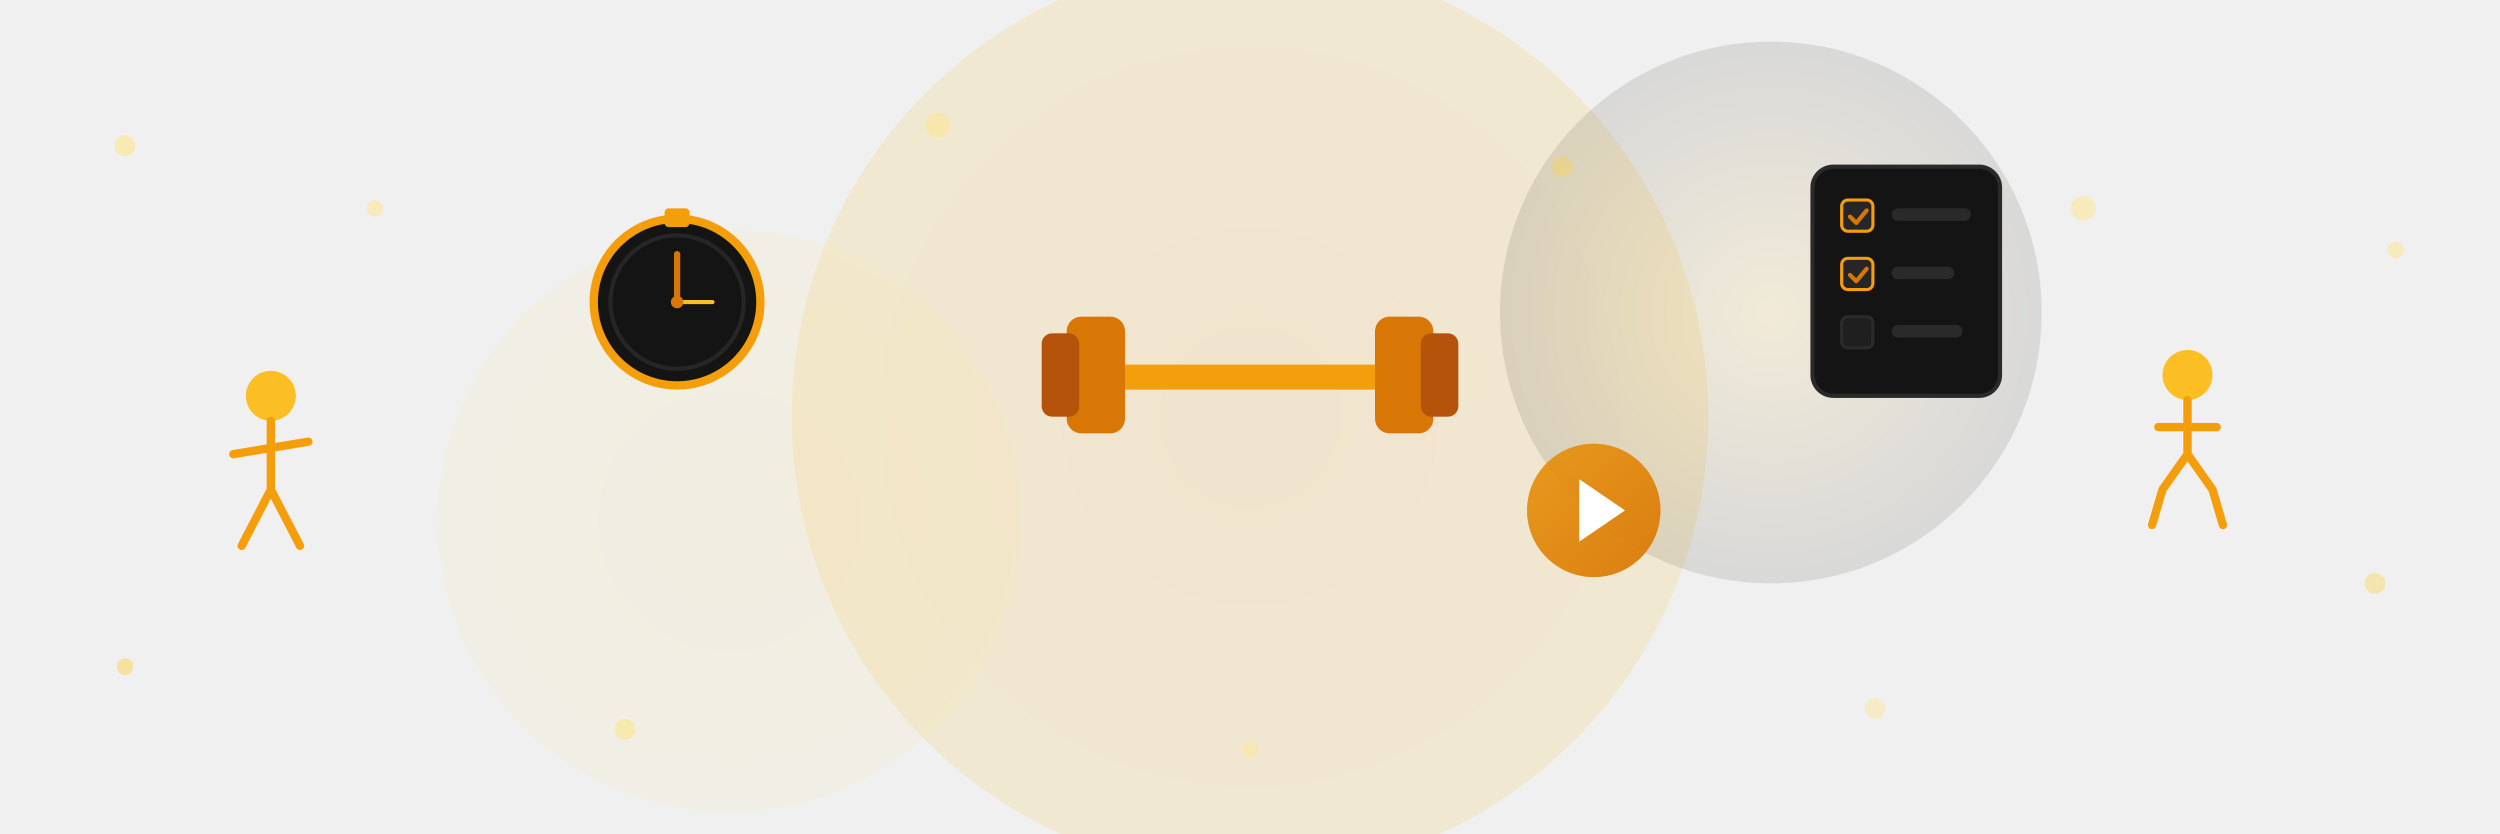
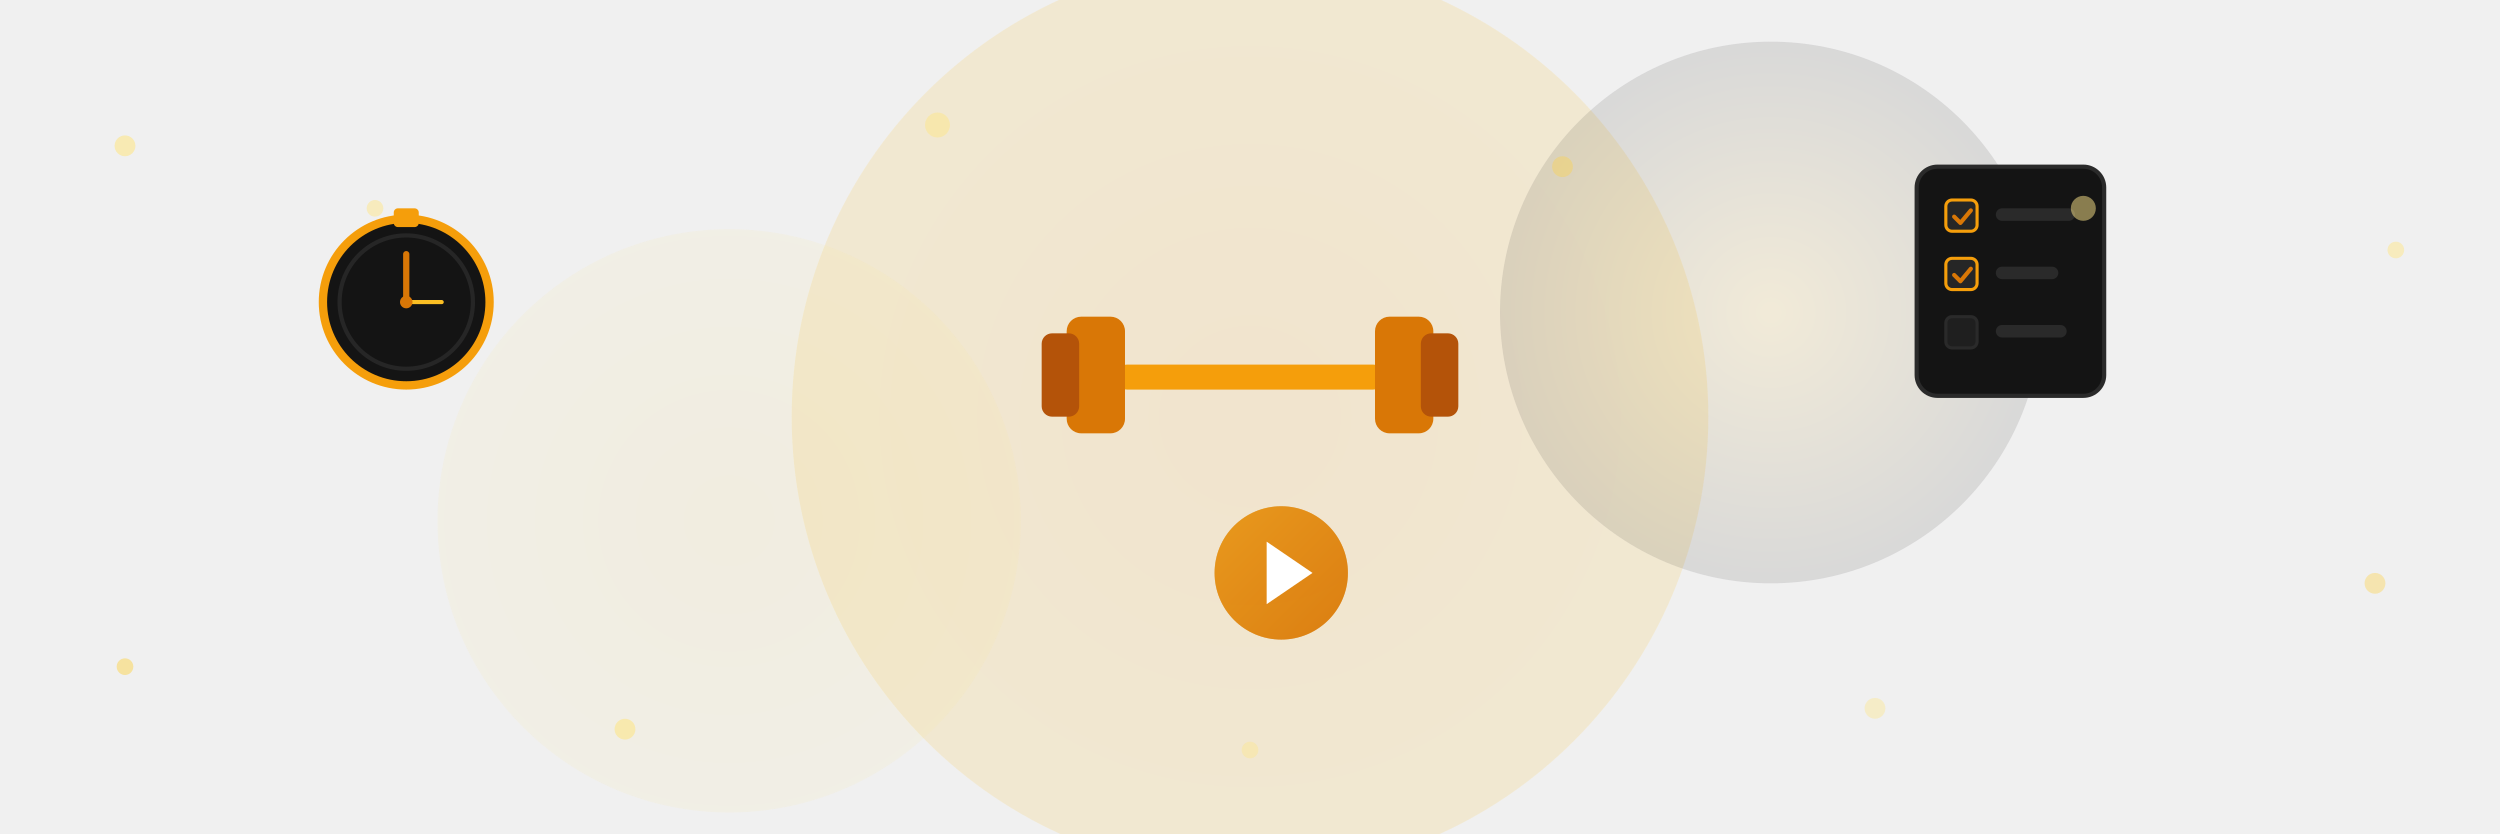
<svg xmlns="http://www.w3.org/2000/svg" viewBox="0 0 1200 400" fill="none">
  <circle cx="600" cy="200" r="220" fill="url(#heroGrad1)" opacity="0.15" />
  <circle cx="350" cy="250" r="140" fill="url(#heroGrad2)" opacity="0.1" />
  <circle cx="850" cy="150" r="130" fill="url(#heroGrad3)" opacity="0.12" />
-   <g transform="translate(100, 180)">
-     <circle cx="30" cy="10" r="12" fill="#fbbf24" />
-     <path d="M30 22 L30 55 M12 38 L48 32 M30 55 L16 82 M30 55 L44 82" stroke="#f59e0b" stroke-width="4" stroke-linecap="round" stroke-linejoin="round" fill="none" />
-   </g>
-   <g transform="translate(280, 90)">
+   <g transform="translate(150, 90)">
    <circle cx="45" cy="55" r="40" stroke="#f59e0b" stroke-width="4" fill="#141414" />
    <circle cx="45" cy="55" r="32" stroke="#262626" stroke-width="2" fill="none" />
    <line x1="45" y1="55" x2="45" y2="32" stroke="#d97706" stroke-width="3" stroke-linecap="round" />
    <line x1="45" y1="55" x2="62" y2="55" stroke="#fbbf24" stroke-width="2" stroke-linecap="round" />
    <rect x="39" y="10" width="12" height="9" rx="2" fill="#f59e0b" />
    <circle cx="45" cy="55" r="3" fill="#d97706" />
  </g>
  <g transform="translate(500, 120)">
    <rect x="35" y="55" width="130" height="12" rx="6" fill="#f59e0b" />
    <rect x="12" y="32" width="28" height="56" rx="7" fill="#d97706" />
    <rect x="0" y="40" width="18" height="40" rx="5" fill="#b45309" />
    <rect x="160" y="32" width="28" height="56" rx="7" fill="#d97706" />
    <rect x="182" y="40" width="18" height="40" rx="5" fill="#b45309" />
  </g>
-   <g transform="translate(730, 210)">
+   <g transform="translate(580, 240)">
    <circle cx="35" cy="35" r="32" fill="#d97706" opacity="0.9" />
    <circle cx="35" cy="35" r="32" fill="url(#playGrad)" opacity="0.4" />
    <polygon points="28,20 28,50 50,35" fill="white" />
  </g>
-   <g transform="translate(870, 80)">
+   <g transform="translate(920, 80)">
    <rect x="0" y="0" width="90" height="110" rx="10" fill="#141414" stroke="#2a2a2a" stroke-width="2" />
    <rect x="14" y="16" width="15" height="15" rx="3" fill="#262626" stroke="#f59e0b" stroke-width="1.5" />
    <path d="M18 24l3 3 5-6" stroke="#d97706" stroke-width="2" fill="none" stroke-linecap="round" stroke-linejoin="round" />
    <rect x="38" y="20" width="38" height="6" rx="3" fill="#2a2a2a" />
    <rect x="14" y="44" width="15" height="15" rx="3" fill="#262626" stroke="#f59e0b" stroke-width="1.5" />
    <path d="M18 52l3 3 5-6" stroke="#d97706" stroke-width="2" fill="none" stroke-linecap="round" stroke-linejoin="round" />
    <rect x="38" y="48" width="30" height="6" rx="3" fill="#2a2a2a" />
    <rect x="14" y="72" width="15" height="15" rx="3" fill="#1f1f1f" stroke="#2a2a2a" stroke-width="1.5" />
    <rect x="38" y="76" width="34" height="6" rx="3" fill="#2a2a2a" />
-   </g>
-   <g transform="translate(1020, 170)">
-     <circle cx="30" cy="10" r="12" fill="#fbbf24" />
-     <path d="M30 22 L30 48 M16 35 L44 35 M30 48 L18 65 L13 82 M30 48 L42 65 L47 82" stroke="#f59e0b" stroke-width="4" stroke-linecap="round" stroke-linejoin="round" fill="none" />
  </g>
  <circle cx="60" cy="70" r="5" fill="#fde68a" opacity="0.6" />
  <circle cx="180" cy="100" r="4" fill="#fde68a" opacity="0.5" />
  <circle cx="450" cy="60" r="6" fill="#fde68a" opacity="0.5" />
  <circle cx="750" cy="80" r="5" fill="#fcd34d" opacity="0.4" />
  <circle cx="1000" cy="100" r="6" fill="#fde68a" opacity="0.5" />
  <circle cx="1140" cy="280" r="5" fill="#fcd34d" opacity="0.4" />
  <circle cx="60" cy="320" r="4" fill="#fcd34d" opacity="0.5" />
  <circle cx="300" cy="350" r="5" fill="#fde68a" opacity="0.6" />
  <circle cx="600" cy="360" r="4" fill="#fde68a" opacity="0.4" />
  <circle cx="900" cy="340" r="5" fill="#fde68a" opacity="0.4" />
  <circle cx="1150" cy="120" r="4" fill="#fde68a" opacity="0.5" />
  <defs>
    <radialGradient id="heroGrad1">
      <stop offset="0%" stop-color="#f59e0b" />
      <stop offset="100%" stop-color="#fbbf24" />
    </radialGradient>
    <radialGradient id="heroGrad2">
      <stop offset="0%" stop-color="#fcd34d" />
      <stop offset="100%" stop-color="#fde68a" />
    </radialGradient>
    <radialGradient id="heroGrad3">
      <stop offset="0%" stop-color="#fbbf24" />
      <stop offset="100%" stop-color="#262626" />
    </radialGradient>
    <linearGradient id="playGrad" x1="0" y1="0" x2="1" y2="1">
      <stop offset="0%" stop-color="#fbbf24" />
      <stop offset="100%" stop-color="#d97706" />
    </linearGradient>
  </defs>
</svg>
